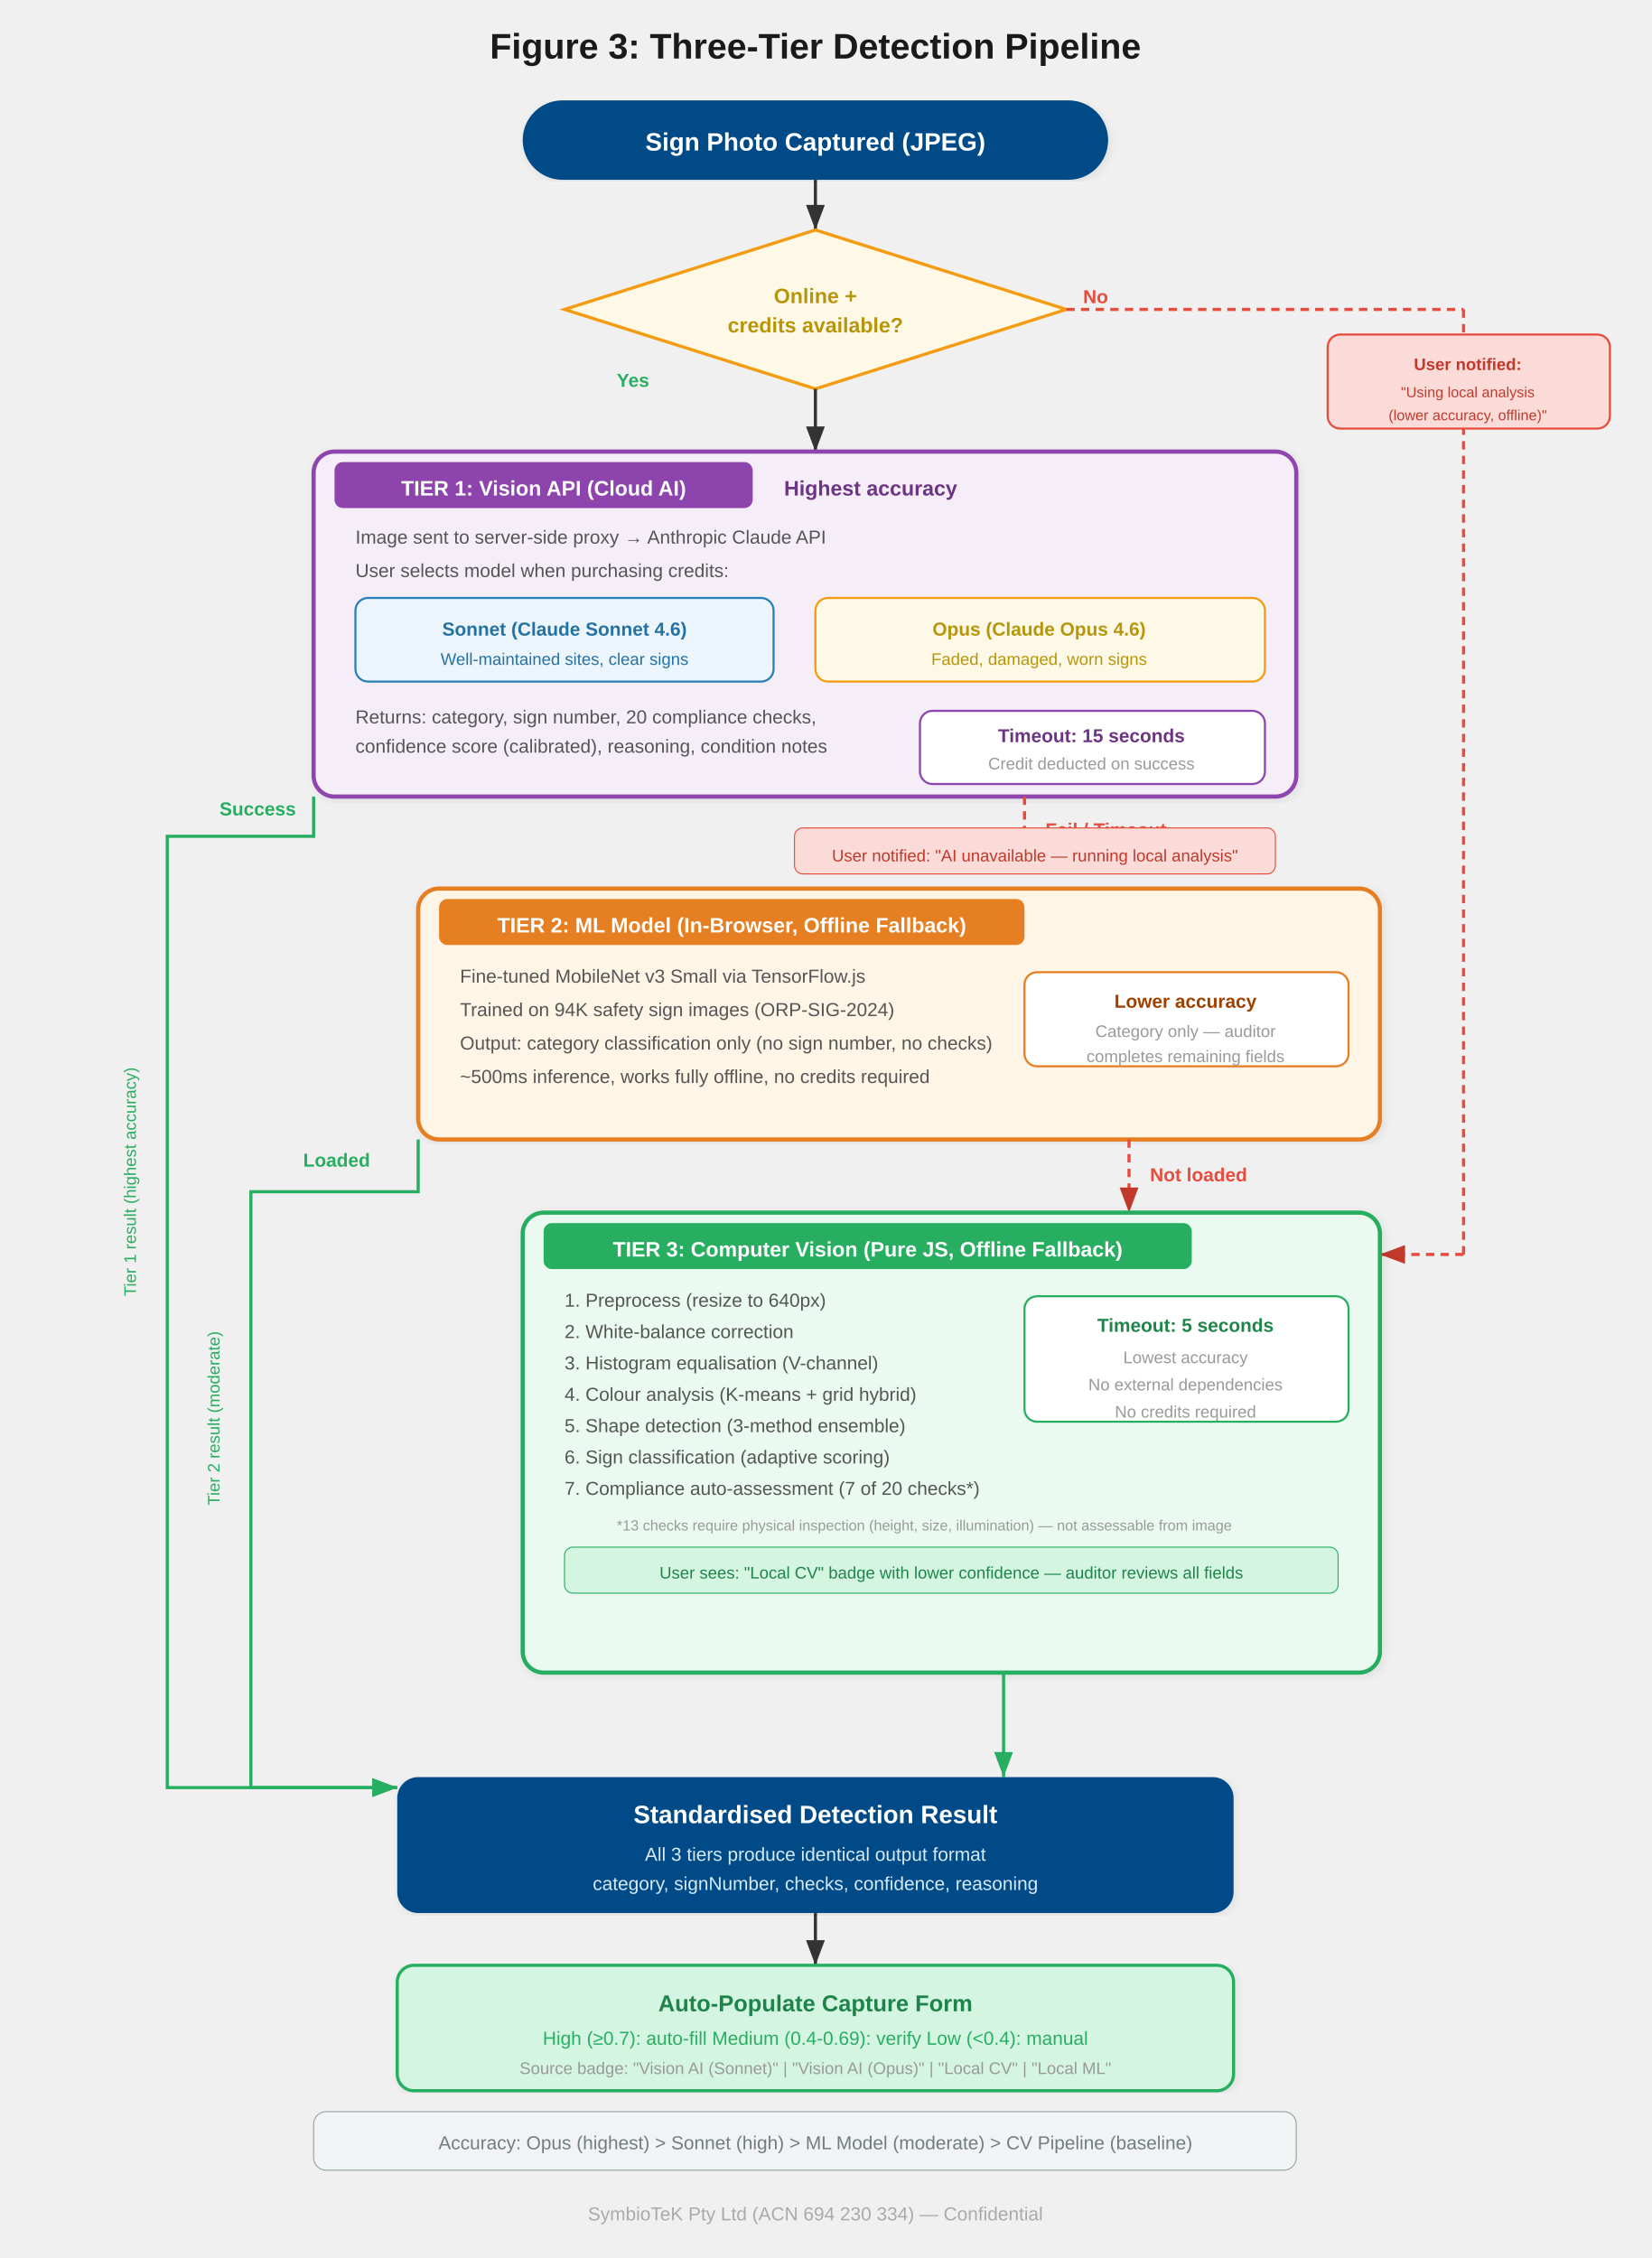
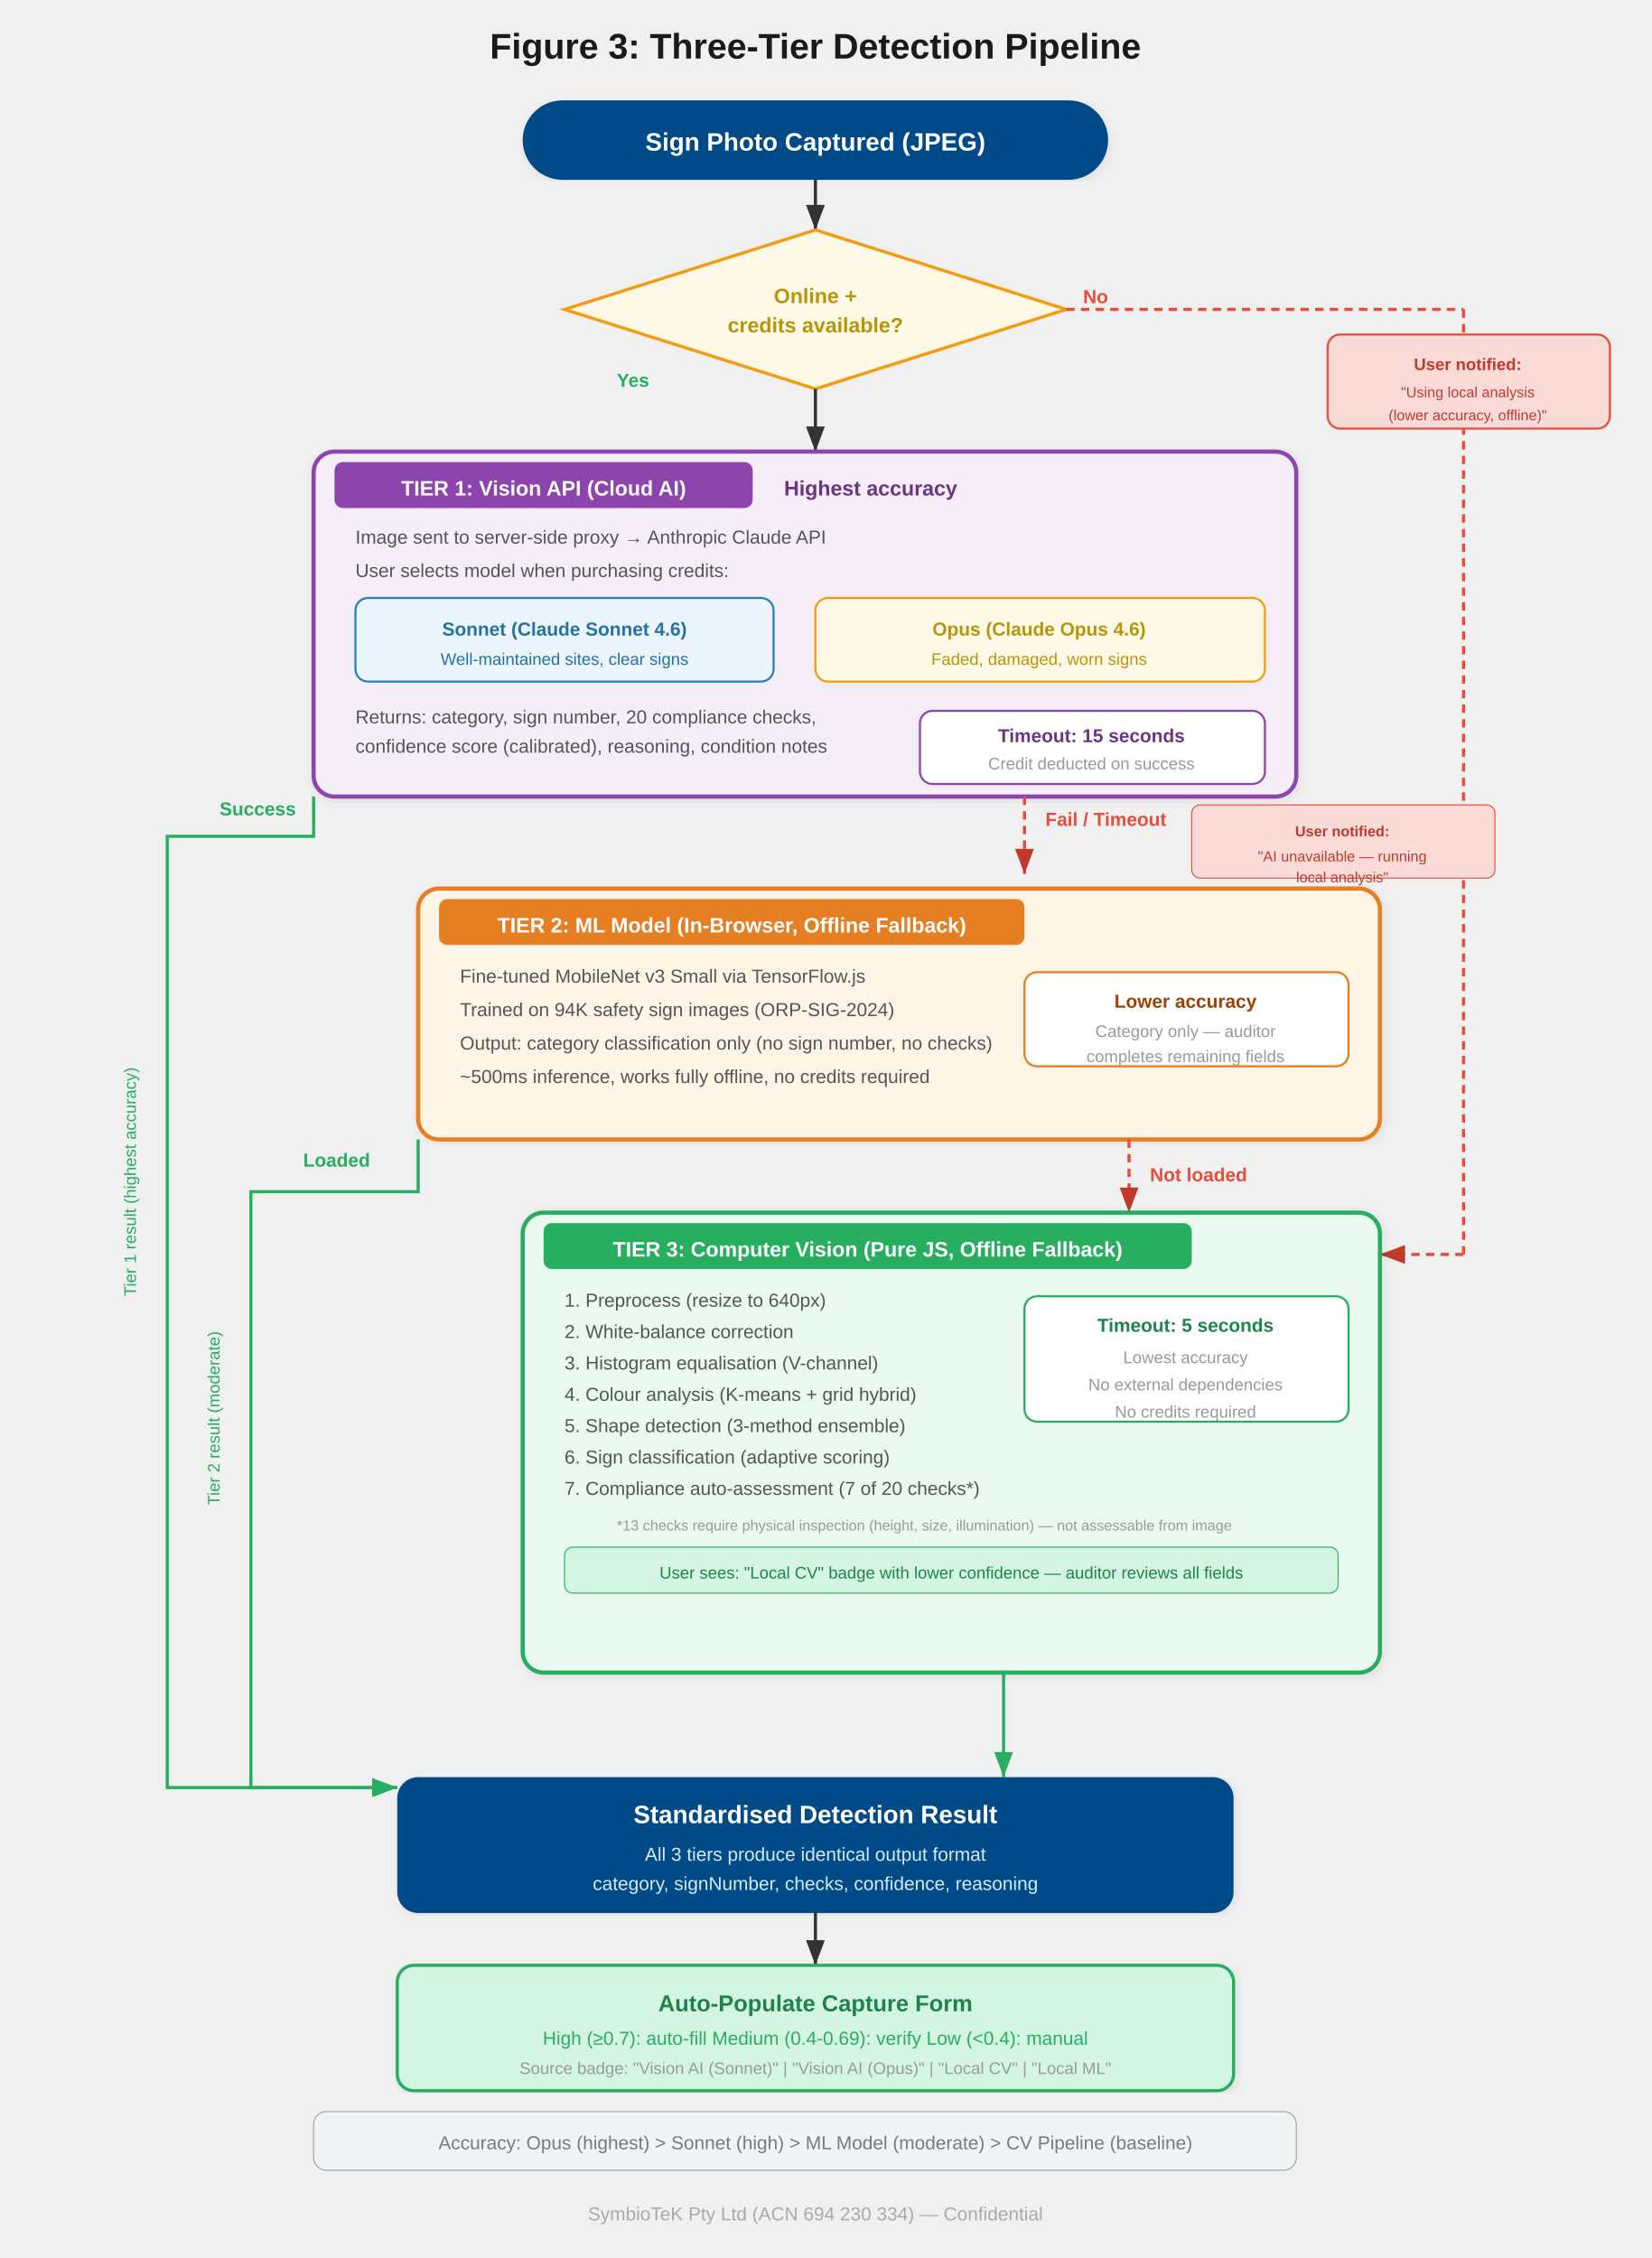
<svg xmlns="http://www.w3.org/2000/svg" viewBox="0 0 790 1080" font-family="'Segoe UI', Arial, sans-serif">
  <defs>
    <marker id="a" markerWidth="8" markerHeight="6" refX="8" refY="3" orient="auto">
      <path d="M0,0 L8,3 L0,6" fill="#333" />
    </marker>
    <marker id="aR" markerWidth="8" markerHeight="6" refX="8" refY="3" orient="auto">
      <path d="M0,0 L8,3 L0,6" fill="#C0392B" />
    </marker>
    <marker id="aG" markerWidth="8" markerHeight="6" refX="8" refY="3" orient="auto">
      <path d="M0,0 L8,3 L0,6" fill="#27AE60" />
    </marker>
    <filter id="s" x="-2%" y="-2%" width="104%" height="104%">
      <feDropShadow dx="1" dy="1" stdDeviation="2" flood-opacity="0.08" />
    </filter>
  </defs>
  <text x="390" y="28" text-anchor="middle" font-size="17" font-weight="700" fill="#1a1a1a">Figure 3: Three-Tier Detection Pipeline</text>
  <rect x="250" y="48" width="280" height="38" rx="19" fill="#004B87" filter="url(#s)" />
  <text x="390" y="72" text-anchor="middle" font-size="12" font-weight="600" fill="#fff">Sign Photo Captured (JPEG)</text>
  <line x1="390" y1="86" x2="390" y2="110" stroke="#333" stroke-width="1.5" marker-end="url(#a)" />
  <polygon points="390,110 510,148 390,186 270,148" fill="#FEF9E7" stroke="#F39C12" stroke-width="1.5" />
  <text x="390" y="145" text-anchor="middle" font-size="10" font-weight="600" fill="#B7950B">Online +</text>
  <text x="390" y="159" text-anchor="middle" font-size="10" font-weight="600" fill="#B7950B">credits available?</text>
  <text x="295" y="185" font-size="9" font-weight="600" fill="#27AE60">Yes</text>
  <line x1="390" y1="186" x2="390" y2="216" stroke="#333" stroke-width="1.5" marker-end="url(#a)" />
  <text x="518" y="145" font-size="9" font-weight="600" fill="#E74C3C">No</text>
  <line x1="510" y1="148" x2="700" y2="148" stroke="#E74C3C" stroke-width="1.5" stroke-dasharray="4,3" />
  <line x1="700" y1="148" x2="700" y2="600" stroke="#E74C3C" stroke-width="1.5" stroke-dasharray="4,3" />
  <line x1="700" y1="600" x2="660" y2="600" stroke="#E74C3C" stroke-width="1.5" stroke-dasharray="4,3" marker-end="url(#aR)" />
  <rect x="635" y="160" width="135" height="45" rx="6" fill="#FADBD8" stroke="#E74C3C" stroke-width="1" />
  <text x="702" y="177" text-anchor="middle" font-size="8" font-weight="600" fill="#C0392B">User notified:</text>
  <text x="702" y="190" text-anchor="middle" font-size="7" fill="#C0392B">"Using local analysis</text>
  <text x="702" y="201" text-anchor="middle" font-size="7" fill="#C0392B">(lower accuracy, offline)"</text>
  <rect x="150" y="216" width="470" height="165" rx="10" fill="#F5EEF8" stroke="#8E44AD" stroke-width="2" filter="url(#s)" />
  <rect x="160" y="221" width="200" height="22" rx="4" fill="#8E44AD" />
  <text x="260" y="237" text-anchor="middle" font-size="10" font-weight="700" fill="#fff">TIER 1: Vision API (Cloud AI)</text>
  <text x="375" y="237" font-size="10" font-weight="600" fill="#6C3483">Highest accuracy</text>
  <text x="170" y="260" font-size="9" fill="#555">Image sent to server-side proxy → Anthropic Claude API</text>
  <text x="170" y="276" font-size="9" fill="#555">User selects model when purchasing credits:</text>
  <rect x="170" y="286" width="200" height="40" rx="6" fill="#EBF5FB" stroke="#2980B9" stroke-width="1" />
  <text x="270" y="304" text-anchor="middle" font-size="9" font-weight="700" fill="#2471A3">Sonnet (Claude Sonnet 4.6)</text>
  <text x="270" y="318" text-anchor="middle" font-size="8" fill="#2471A3">Well-maintained sites, clear signs</text>
  <rect x="390" y="286" width="215" height="40" rx="6" fill="#FEF9E7" stroke="#F39C12" stroke-width="1" />
  <text x="497" y="304" text-anchor="middle" font-size="9" font-weight="700" fill="#B7950B">Opus (Claude Opus 4.6)</text>
  <text x="497" y="318" text-anchor="middle" font-size="8" fill="#B7950B">Faded, damaged, worn signs</text>
  <text x="170" y="346" font-size="9" fill="#555">Returns: category, sign number, 20 compliance checks,</text>
  <text x="170" y="360" font-size="9" fill="#555">confidence score (calibrated), reasoning, condition notes</text>
  <rect x="440" y="340" width="165" height="35" rx="6" fill="#fff" stroke="#8E44AD" stroke-width="1" />
  <text x="522" y="355" text-anchor="middle" font-size="9" font-weight="600" fill="#6C3483">Timeout: 15 seconds</text>
  <text x="522" y="368" text-anchor="middle" font-size="8" fill="#999">Credit deducted on success</text>
  <text x="105" y="390" font-size="9" font-weight="600" fill="#27AE60">Success</text>
  <path d="M150,381 L150,400 L80,400 L80,855 L190,855" stroke="#27AE60" stroke-width="1.5" fill="none" marker-end="url(#aG)" />
  <text x="65" y="620" font-size="8" fill="#27AE60" transform="rotate(-90,65,620)">Tier 1 result (highest accuracy)</text>
  <line x1="490" y1="381" x2="490" y2="418" stroke="#E74C3C" stroke-width="1.5" stroke-dasharray="4,3" marker-end="url(#aR)" />
-   <text x="500" y="400" font-size="9" font-weight="600" fill="#E74C3C">Fail / Timeout</text>
-   <rect x="380" y="396" width="230" height="22" rx="4" fill="#FADBD8" stroke="#E74C3C" stroke-width="0.5" />
-   <text x="495" y="412" text-anchor="middle" font-size="8" fill="#C0392B">User notified: "AI unavailable — running local analysis"</text>
+   <text x="500" y="395" font-size="9" font-weight="600" fill="#E74C3C">Fail / Timeout</text>
+   <rect x="570" y="385" width="145" height="35" rx="4" fill="#FADBD8" stroke="#E74C3C" stroke-width="0.5" />
+   <text x="642" y="400" text-anchor="middle" font-size="7" font-weight="600" fill="#C0392B">User notified:</text>
+   <text x="642" y="412" text-anchor="middle" font-size="7" fill="#C0392B">"AI unavailable — running</text>
+   <text x="642" y="422" text-anchor="middle" font-size="7" fill="#C0392B">local analysis"</text>
  <rect x="200" y="425" width="460" height="120" rx="10" fill="#FEF5E7" stroke="#E67E22" stroke-width="2" filter="url(#s)" />
  <rect x="210" y="430" width="280" height="22" rx="4" fill="#E67E22" />
  <text x="350" y="446" text-anchor="middle" font-size="10" font-weight="700" fill="#fff">TIER 2: ML Model (In-Browser, Offline Fallback)</text>
  <text x="220" y="470" font-size="9" fill="#555">Fine-tuned MobileNet v3 Small via TensorFlow.js</text>
  <text x="220" y="486" font-size="9" fill="#555">Trained on 94K safety sign images (ORP-SIG-2024)</text>
  <text x="220" y="502" font-size="9" fill="#555">Output: category classification only (no sign number, no checks)</text>
  <text x="220" y="518" font-size="9" fill="#555">~500ms inference, works fully offline, no credits required</text>
  <rect x="490" y="465" width="155" height="45" rx="6" fill="#fff" stroke="#E67E22" stroke-width="1" />
  <text x="567" y="482" text-anchor="middle" font-size="9" font-weight="600" fill="#A04000">Lower accuracy</text>
  <text x="567" y="496" text-anchor="middle" font-size="8" fill="#999">Category only — auditor</text>
  <text x="567" y="508" text-anchor="middle" font-size="8" fill="#999">completes remaining fields</text>
  <line x1="540" y1="545" x2="540" y2="580" stroke="#E74C3C" stroke-width="1.5" stroke-dasharray="4,3" marker-end="url(#aR)" />
  <text x="550" y="565" font-size="9" font-weight="600" fill="#E74C3C">Not loaded</text>
  <text x="145" y="558" font-size="9" font-weight="600" fill="#27AE60">Loaded</text>
  <path d="M200,545 L200,570 L120,570 L120,855 L190,855" stroke="#27AE60" stroke-width="1.5" fill="none" marker-end="url(#aG)" />
  <text x="105" y="720" font-size="8" fill="#27AE60" transform="rotate(-90,105,720)">Tier 2 result (moderate)</text>
  <rect x="250" y="580" width="410" height="220" rx="10" fill="#EAFAF1" stroke="#27AE60" stroke-width="2" filter="url(#s)" />
  <rect x="260" y="585" width="310" height="22" rx="4" fill="#27AE60" />
  <text x="415" y="601" text-anchor="middle" font-size="10" font-weight="700" fill="#fff">TIER 3: Computer Vision (Pure JS, Offline Fallback)</text>
  <text x="270" y="625" font-size="9" fill="#555">1. Preprocess (resize to 640px)</text>
  <text x="270" y="640" font-size="9" fill="#555">2. White-balance correction</text>
  <text x="270" y="655" font-size="9" fill="#555">3. Histogram equalisation (V-channel)</text>
  <text x="270" y="670" font-size="9" fill="#555">4. Colour analysis (K-means + grid hybrid)</text>
  <text x="270" y="685" font-size="9" fill="#555">5. Shape detection (3-method ensemble)</text>
  <text x="270" y="700" font-size="9" fill="#555">6. Sign classification (adaptive scoring)</text>
  <text x="270" y="715" font-size="9" fill="#555">7. Compliance auto-assessment (7 of 20 checks*)</text>
  <text x="295" y="732" font-size="7" fill="#999">*13 checks require physical inspection (height, size, illumination) — not assessable from image</text>
  <rect x="490" y="620" width="155" height="60" rx="6" fill="#fff" stroke="#27AE60" stroke-width="1" />
  <text x="567" y="637" text-anchor="middle" font-size="9" font-weight="600" fill="#1E8449">Timeout: 5 seconds</text>
  <text x="567" y="652" text-anchor="middle" font-size="8" fill="#999">Lowest accuracy</text>
  <text x="567" y="665" text-anchor="middle" font-size="8" fill="#999">No external dependencies</text>
  <text x="567" y="678" text-anchor="middle" font-size="8" fill="#999">No credits required</text>
  <rect x="270" y="740" width="370" height="22" rx="4" fill="#D5F5E3" stroke="#27AE60" stroke-width="0.5" />
  <text x="455" y="755" text-anchor="middle" font-size="8" fill="#1E8449">User sees: "Local CV" badge with lower confidence — auditor reviews all fields</text>
  <line x1="480" y1="800" x2="480" y2="850" stroke="#27AE60" stroke-width="1.5" marker-end="url(#aG)" />
  <rect x="190" y="850" width="400" height="65" rx="10" fill="#004B87" filter="url(#s)" />
  <text x="390" y="872" text-anchor="middle" font-size="12" font-weight="700" fill="#fff">Standardised Detection Result</text>
  <text x="390" y="890" text-anchor="middle" font-size="9" fill="#D6EAF8">All 3 tiers produce identical output format</text>
  <text x="390" y="904" text-anchor="middle" font-size="9" fill="#D6EAF8">category, signNumber, checks, confidence, reasoning</text>
  <line x1="390" y1="915" x2="390" y2="940" stroke="#333" stroke-width="1.5" marker-end="url(#a)" />
  <rect x="190" y="940" width="400" height="60" rx="8" fill="#D5F5E3" stroke="#27AE60" stroke-width="1.5" filter="url(#s)" />
  <text x="390" y="962" text-anchor="middle" font-size="11" font-weight="600" fill="#1E8449">Auto-Populate Capture Form</text>
  <text x="390" y="978" text-anchor="middle" font-size="9" fill="#27AE60">High (≥0.7): auto-fill   Medium (0.4-0.69): verify   Low (&lt;0.4): manual</text>
  <text x="390" y="992" text-anchor="middle" font-size="8" fill="#999">Source badge: "Vision AI (Sonnet)" | "Vision AI (Opus)" | "Local CV" | "Local ML"</text>
  <rect x="150" y="1010" width="470" height="28" rx="6" fill="#F2F3F4" stroke="#95A5A6" stroke-width="0.5" />
  <text x="390" y="1028" text-anchor="middle" font-size="9" fill="#717D7E">Accuracy: Opus (highest) &gt; Sonnet (high) &gt; ML Model (moderate) &gt; CV Pipeline (baseline)</text>
  <text x="390" y="1062" text-anchor="middle" font-size="9" fill="#aaa">SymbioTeK Pty Ltd (ACN 694 230 334) — Confidential</text>
</svg>
